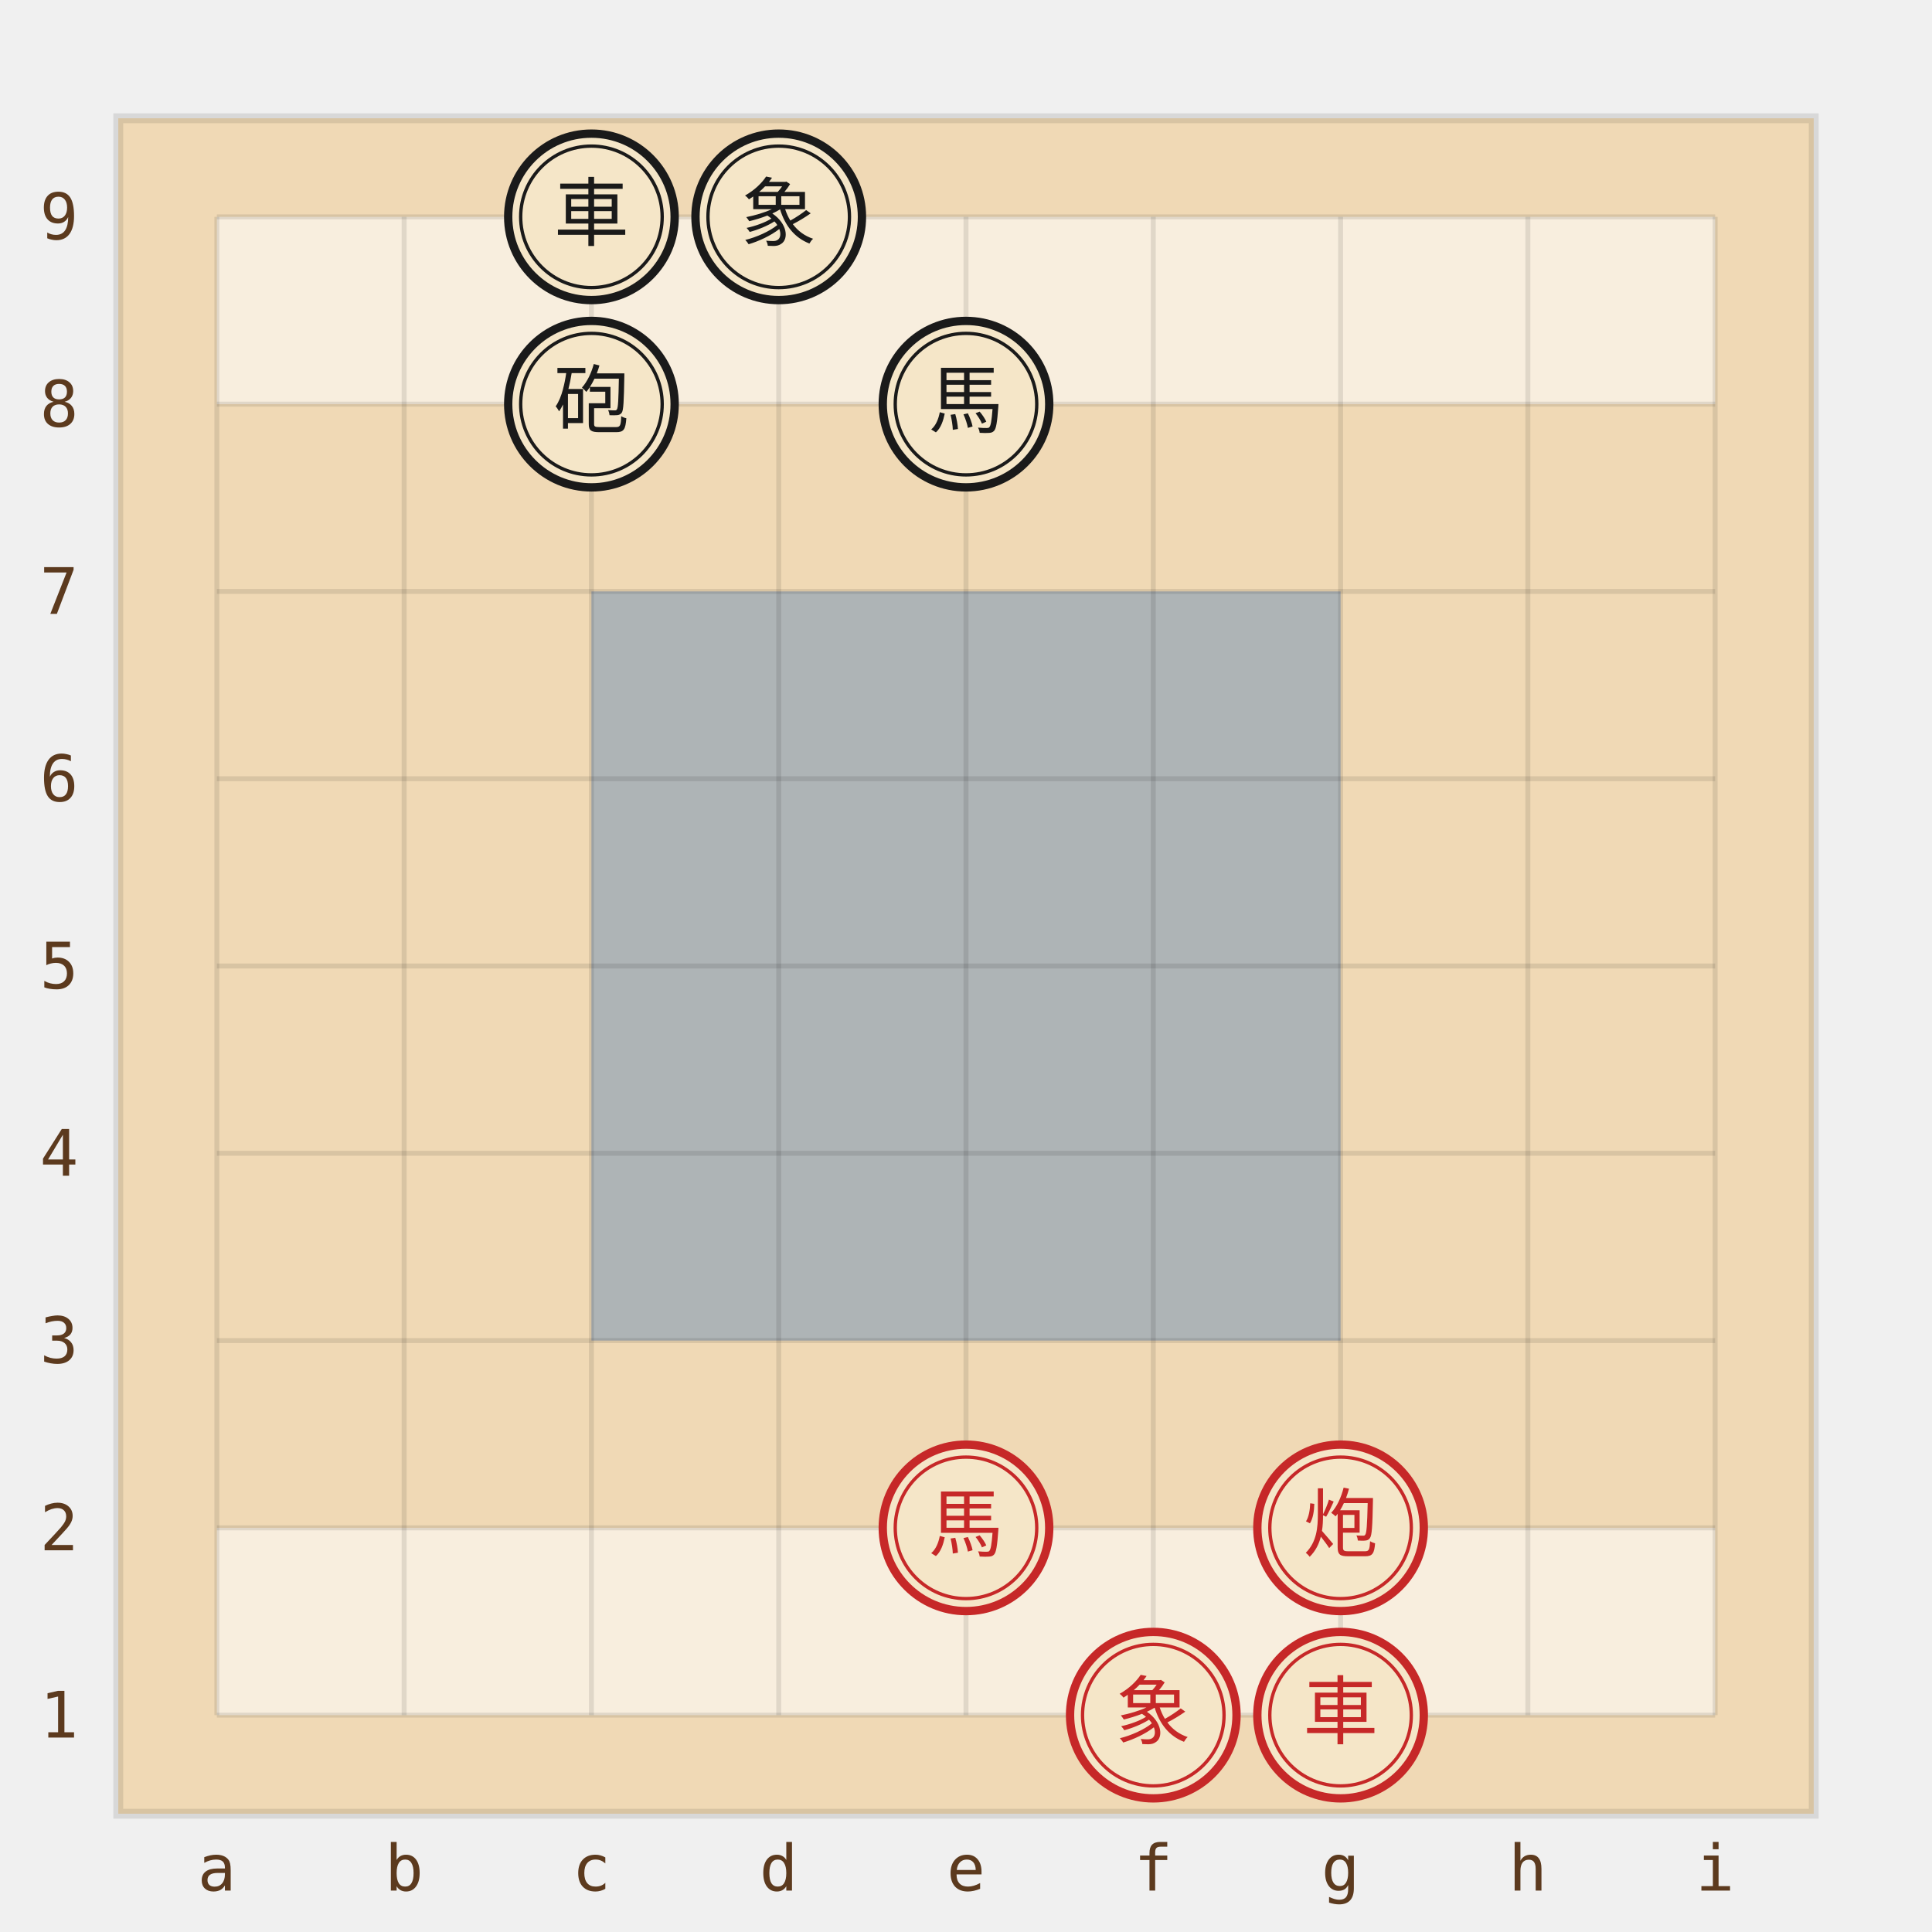
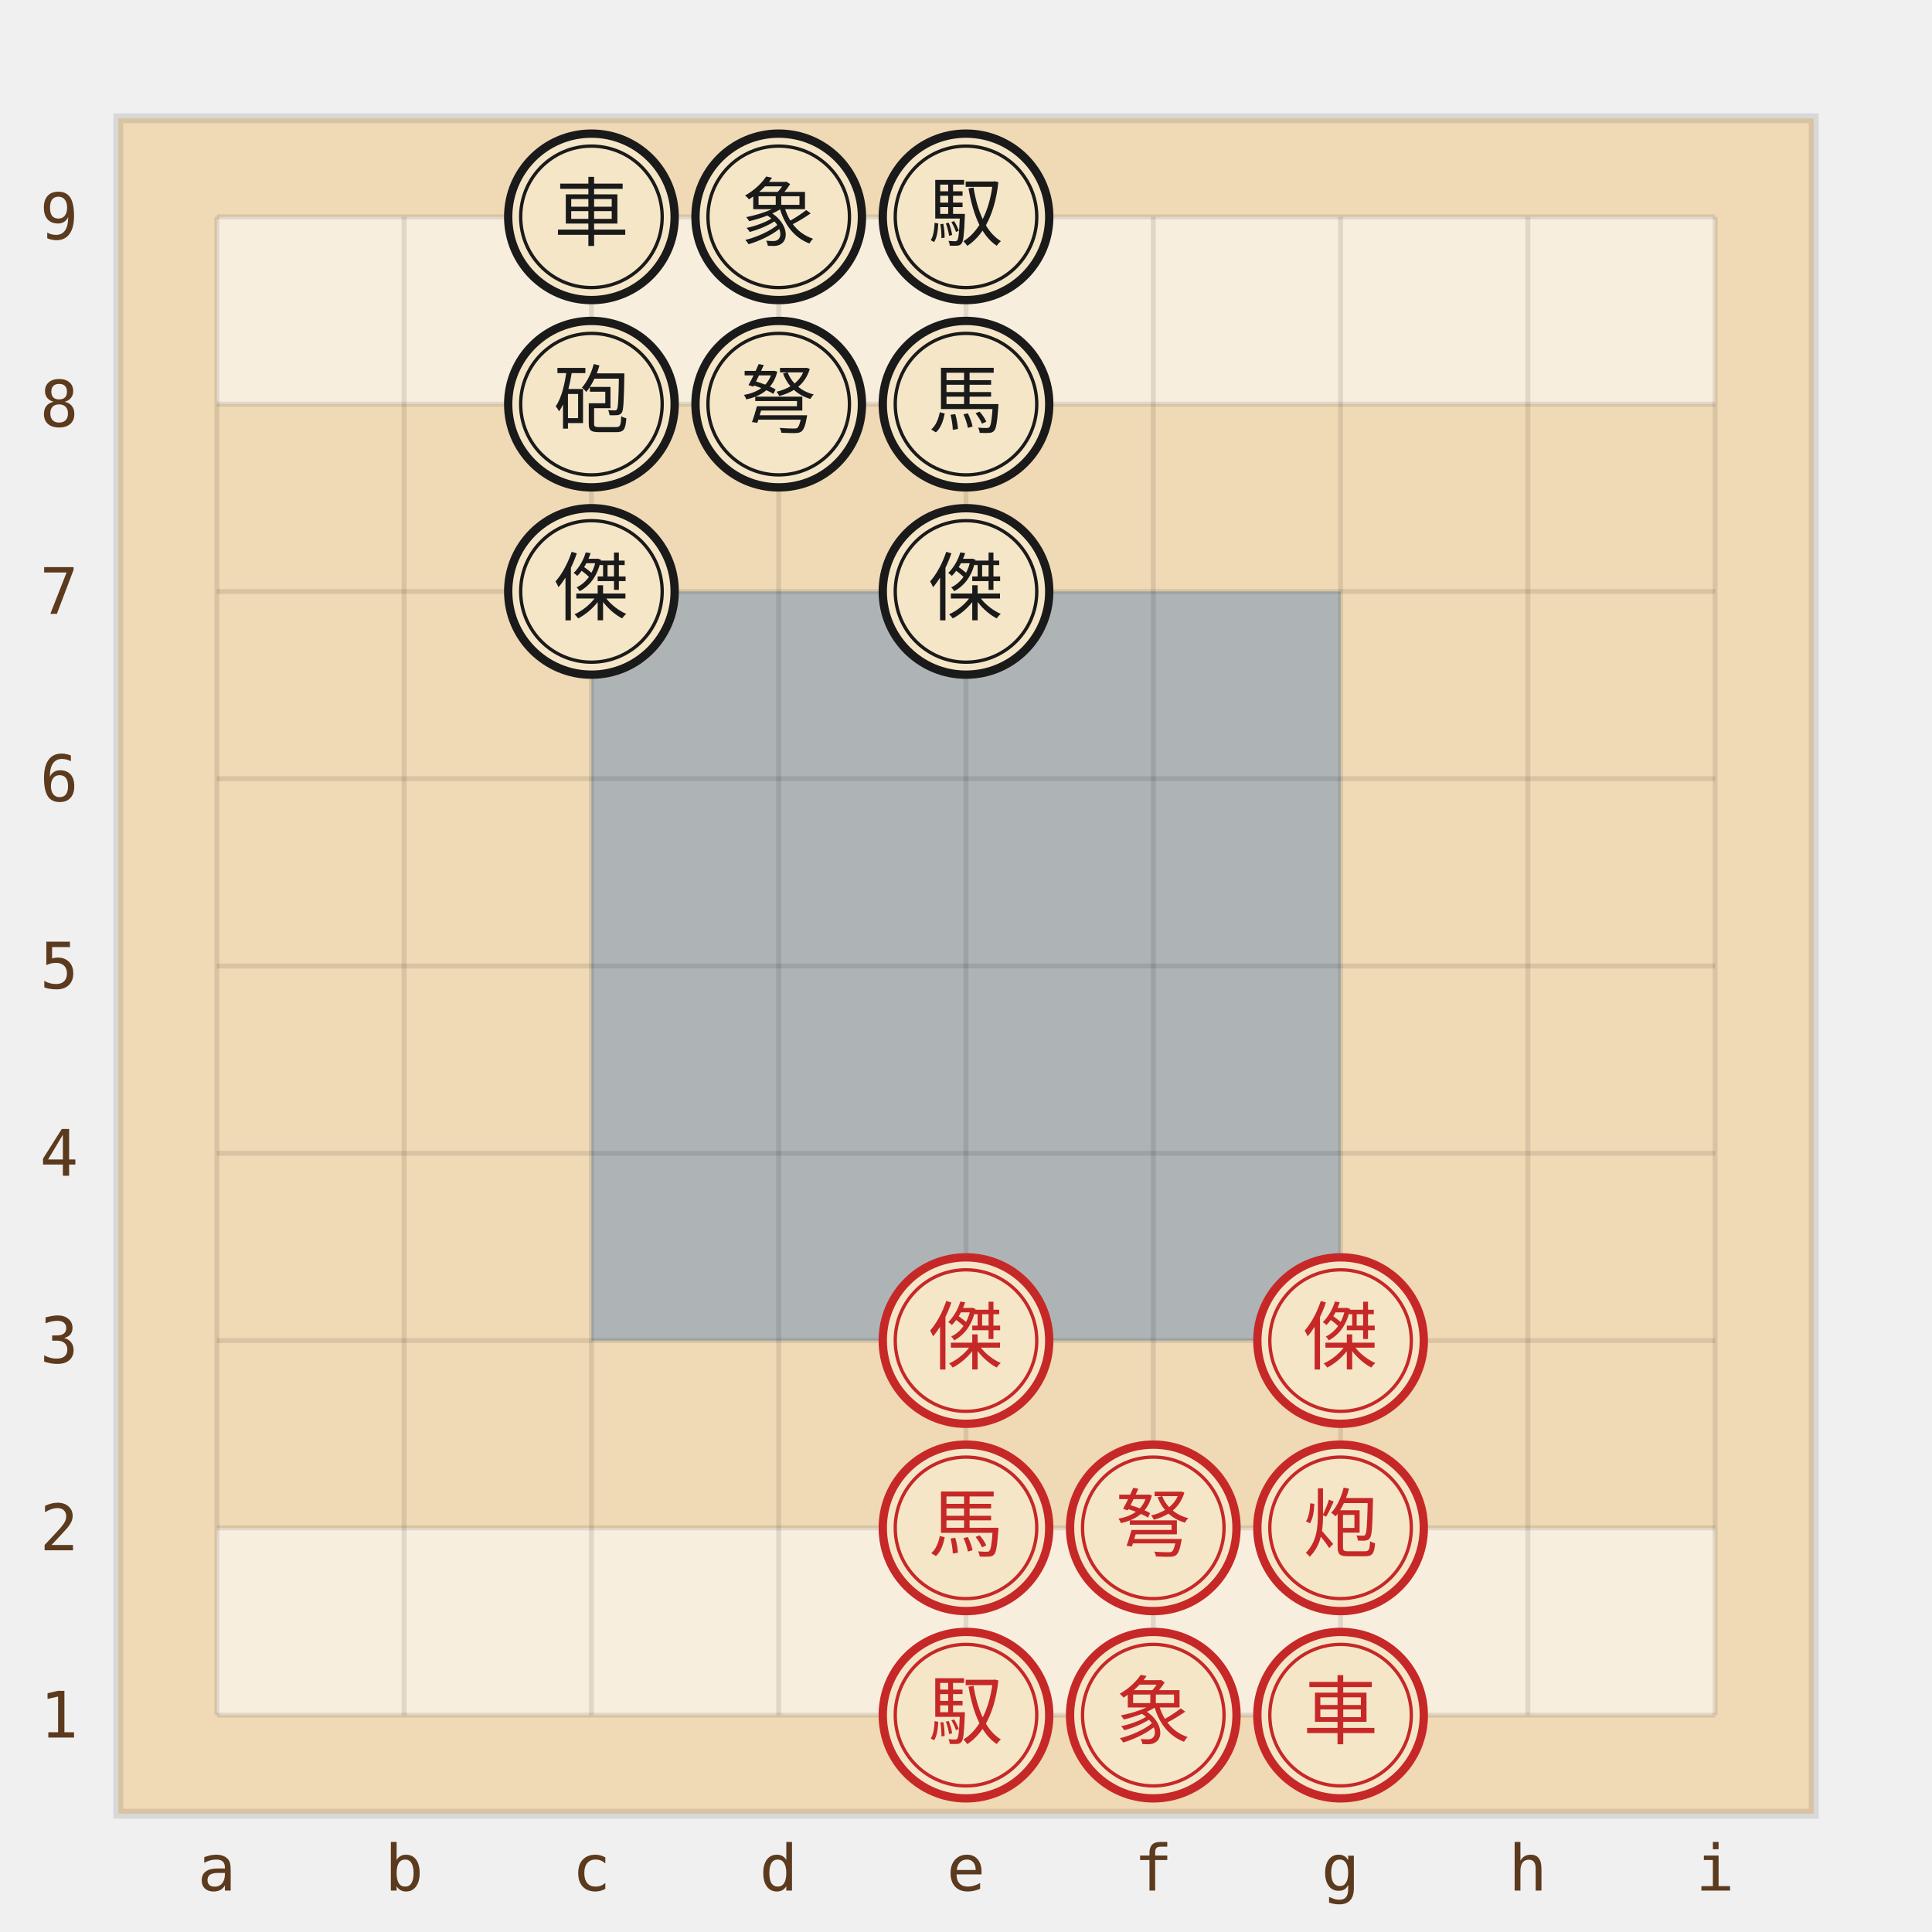
<svg xmlns="http://www.w3.org/2000/svg" viewBox="0 0 392 392" width="392" height="392">
  <defs>
    <symbol id="piece-mce-xiangqi-fairy-bR" viewBox="0 0 45 45">
      <circle cx="22.5" cy="22.5" r="20" fill="#f5e6c8" stroke="#1a1a1a" stroke-width="2" />
      <circle cx="22.5" cy="22.5" r="17" fill="none" stroke="#1a1a1a" stroke-width="0.8" />
      <text x="22.5" y="28" text-anchor="middle" font-size="18" font-family="serif" fill="#1a1a1a">車</text>
    </symbol>
    <symbol id="piece-mce-xiangqi-fairy-bB" viewBox="0 0 45 45">
      <circle cx="22.5" cy="22.5" r="20" fill="#f5e6c8" stroke="#1a1a1a" stroke-width="2" />
      <circle cx="22.5" cy="22.5" r="17" fill="none" stroke="#1a1a1a" stroke-width="0.8" />
      <text x="22.5" y="28" text-anchor="middle" font-size="18" font-family="serif" fill="#1a1a1a">象</text>
    </symbol>
+     <symbol id="piece-mce-xiangqi-fairy-bM" viewBox="0 0 45 45">
+       <circle cx="22.5" cy="22.5" r="20" fill="#f5e6c8" stroke="#1a1a1a" stroke-width="2" />
+       <circle cx="22.5" cy="22.5" r="17" fill="none" stroke="#1a1a1a" stroke-width="0.8" />
+       <text x="22.5" y="28" text-anchor="middle" font-size="18" font-family="serif" fill="#1a1a1a">馭</text>
+     </symbol>
    <symbol id="piece-mce-xiangqi-fairy-bC" viewBox="0 0 45 45">
      <circle cx="22.5" cy="22.5" r="20" fill="#f5e6c8" stroke="#1a1a1a" stroke-width="2" />
      <circle cx="22.5" cy="22.5" r="17" fill="none" stroke="#1a1a1a" stroke-width="0.8" />
      <text x="22.5" y="28" text-anchor="middle" font-size="18" font-family="serif" fill="#1a1a1a">砲</text>
    </symbol>
+     <symbol id="piece-mce-xiangqi-fairy-bW" viewBox="0 0 45 45">
+       <circle cx="22.5" cy="22.5" r="20" fill="#f5e6c8" stroke="#1a1a1a" stroke-width="2" />
+       <circle cx="22.5" cy="22.5" r="17" fill="none" stroke="#1a1a1a" stroke-width="0.8" />
+       <text x="22.5" y="28" text-anchor="middle" font-size="18" font-family="serif" fill="#1a1a1a">弩</text>
+     </symbol>
    <symbol id="piece-mce-xiangqi-fairy-bN" viewBox="0 0 45 45">
      <circle cx="22.5" cy="22.5" r="20" fill="#f5e6c8" stroke="#1a1a1a" stroke-width="2" />
      <circle cx="22.5" cy="22.5" r="17" fill="none" stroke="#1a1a1a" stroke-width="0.8" />
      <text x="22.5" y="28" text-anchor="middle" font-size="18" font-family="serif" fill="#1a1a1a">馬</text>
    </symbol>
+     <symbol id="piece-mce-xiangqi-fairy-bG" viewBox="0 0 45 45">
+       <circle cx="22.5" cy="22.5" r="20" fill="#f5e6c8" stroke="#1a1a1a" stroke-width="2" />
+       <circle cx="22.5" cy="22.5" r="17" fill="none" stroke="#1a1a1a" stroke-width="0.8" />
+       <text x="22.5" y="28" text-anchor="middle" font-size="18" font-family="serif" fill="#1a1a1a">傑</text>
+     </symbol>
+     <symbol id="piece-mce-xiangqi-fairy-wG" viewBox="0 0 45 45">
+       <circle cx="22.5" cy="22.5" r="20" fill="#f5e6c8" stroke="#c62828" stroke-width="2" />
+       <circle cx="22.5" cy="22.5" r="17" fill="none" stroke="#c62828" stroke-width="0.8" />
+       <text x="22.5" y="28" text-anchor="middle" font-size="18" font-family="serif" fill="#c62828">傑</text>
+     </symbol>
    <symbol id="piece-mce-xiangqi-fairy-wN" viewBox="0 0 45 45">
      <circle cx="22.5" cy="22.5" r="20" fill="#f5e6c8" stroke="#c62828" stroke-width="2" />
      <circle cx="22.5" cy="22.5" r="17" fill="none" stroke="#c62828" stroke-width="0.8" />
      <text x="22.5" y="28" text-anchor="middle" font-size="18" font-family="serif" fill="#c62828">馬</text>
    </symbol>
+     <symbol id="piece-mce-xiangqi-fairy-wW" viewBox="0 0 45 45">
+       <circle cx="22.5" cy="22.5" r="20" fill="#f5e6c8" stroke="#c62828" stroke-width="2" />
+       <circle cx="22.5" cy="22.5" r="17" fill="none" stroke="#c62828" stroke-width="0.8" />
+       <text x="22.5" y="28" text-anchor="middle" font-size="18" font-family="serif" fill="#c62828">弩</text>
+     </symbol>
    <symbol id="piece-mce-xiangqi-fairy-wC" viewBox="0 0 45 45">
      <circle cx="22.5" cy="22.5" r="20" fill="#f5e6c8" stroke="#c62828" stroke-width="2" />
      <circle cx="22.5" cy="22.5" r="17" fill="none" stroke="#c62828" stroke-width="0.8" />
      <text x="22.5" y="28" text-anchor="middle" font-size="18" font-family="serif" fill="#c62828">炮</text>
+     </symbol>
+     <symbol id="piece-mce-xiangqi-fairy-wM" viewBox="0 0 45 45">
+       <circle cx="22.5" cy="22.5" r="20" fill="#f5e6c8" stroke="#c62828" stroke-width="2" />
+       <circle cx="22.5" cy="22.5" r="17" fill="none" stroke="#c62828" stroke-width="0.8" />
+       <text x="22.5" y="28" text-anchor="middle" font-size="18" font-family="serif" fill="#c62828">馭</text>
    </symbol>
    <symbol id="piece-mce-xiangqi-fairy-wB" viewBox="0 0 45 45">
      <circle cx="22.5" cy="22.5" r="20" fill="#f5e6c8" stroke="#c62828" stroke-width="2" />
      <circle cx="22.5" cy="22.5" r="17" fill="none" stroke="#c62828" stroke-width="0.8" />
      <text x="22.5" y="28" text-anchor="middle" font-size="18" font-family="serif" fill="#c62828">象</text>
    </symbol>
    <symbol id="piece-mce-xiangqi-fairy-wR" viewBox="0 0 45 45">
      <circle cx="22.5" cy="22.5" r="20" fill="#f5e6c8" stroke="#c62828" stroke-width="2" />
      <circle cx="22.5" cy="22.5" r="17" fill="none" stroke="#c62828" stroke-width="0.8" />
      <text x="22.5" y="28" text-anchor="middle" font-size="18" font-family="serif" fill="#c62828">車</text>
    </symbol>
  </defs>
  <rect x="24" y="24" width="344" height="344" fill="#f0d9b5" pointer-events="none" />
  <rect x="120" y="120" width="152" height="152" fill="#6b8fb8" opacity="0.5" pointer-events="none" />
  <rect x="44" y="44" width="304" height="38" fill="#ffffff" opacity="0.55" pointer-events="none" />
  <rect x="44" y="310" width="304" height="38" fill="#ffffff" opacity="0.55" pointer-events="none" />
  <rect x="24" y="24" width="344" height="344" fill="none" stroke="rgba(0,0,0,0.1)" stroke-width="2" pointer-events="none" />
  <g stroke="rgba(0,0,0,0.1)" stroke-width="1" pointer-events="none">
    <line x1="44" y1="44" x2="348" y2="44" pointer-events="none" />
    <line x1="44" y1="82" x2="348" y2="82" pointer-events="none" />
    <line x1="44" y1="120" x2="348" y2="120" pointer-events="none" />
    <line x1="44" y1="158" x2="348" y2="158" pointer-events="none" />
    <line x1="44" y1="196" x2="348" y2="196" pointer-events="none" />
    <line x1="44" y1="234" x2="348" y2="234" pointer-events="none" />
    <line x1="44" y1="272" x2="348" y2="272" pointer-events="none" />
    <line x1="44" y1="310" x2="348" y2="310" pointer-events="none" />
    <line x1="44" y1="348" x2="348" y2="348" pointer-events="none" />
    <line x1="44" y1="44" x2="44" y2="348" pointer-events="none" />
    <line x1="82" y1="44" x2="82" y2="348" pointer-events="none" />
    <line x1="120" y1="44" x2="120" y2="348" pointer-events="none" />
    <line x1="158" y1="44" x2="158" y2="348" pointer-events="none" />
    <line x1="196" y1="44" x2="196" y2="348" pointer-events="none" />
    <line x1="234" y1="44" x2="234" y2="348" pointer-events="none" />
    <line x1="272" y1="44" x2="272" y2="348" pointer-events="none" />
    <line x1="310" y1="44" x2="310" y2="348" pointer-events="none" />
    <line x1="348" y1="44" x2="348" y2="348" pointer-events="none" />
  </g>
  <g fill="transparent" pointer-events="all">
    <circle cx="44" cy="44" r="15.2" class="board-cell" data-sq="a9" pointer-events="all" />
    <circle cx="82" cy="44" r="15.2" class="board-cell" data-sq="b9" pointer-events="all" />
    <circle cx="120" cy="44" r="15.2" class="board-cell" data-sq="c9" pointer-events="all" />
    <circle cx="158" cy="44" r="15.2" class="board-cell" data-sq="d9" pointer-events="all" />
    <circle cx="196" cy="44" r="15.2" class="board-cell" data-sq="e9" pointer-events="all" />
    <circle cx="234" cy="44" r="15.2" class="board-cell" data-sq="f9" pointer-events="all" />
    <circle cx="272" cy="44" r="15.2" class="board-cell" data-sq="g9" pointer-events="all" />
    <circle cx="310" cy="44" r="15.2" class="board-cell" data-sq="h9" pointer-events="all" />
    <circle cx="348" cy="44" r="15.2" class="board-cell" data-sq="i9" pointer-events="all" />
    <circle cx="44" cy="82" r="15.2" class="board-cell" data-sq="a8" pointer-events="all" />
    <circle cx="82" cy="82" r="15.2" class="board-cell" data-sq="b8" pointer-events="all" />
    <circle cx="120" cy="82" r="15.2" class="board-cell" data-sq="c8" pointer-events="all" />
    <circle cx="158" cy="82" r="15.2" class="board-cell" data-sq="d8" pointer-events="all" />
    <circle cx="196" cy="82" r="15.2" class="board-cell" data-sq="e8" pointer-events="all" />
    <circle cx="234" cy="82" r="15.2" class="board-cell" data-sq="f8" pointer-events="all" />
    <circle cx="272" cy="82" r="15.2" class="board-cell" data-sq="g8" pointer-events="all" />
    <circle cx="310" cy="82" r="15.2" class="board-cell" data-sq="h8" pointer-events="all" />
    <circle cx="348" cy="82" r="15.2" class="board-cell" data-sq="i8" pointer-events="all" />
    <circle cx="44" cy="120" r="15.2" class="board-cell" data-sq="a7" pointer-events="all" />
    <circle cx="82" cy="120" r="15.2" class="board-cell" data-sq="b7" pointer-events="all" />
    <circle cx="120" cy="120" r="15.2" class="board-cell" data-sq="c7" pointer-events="all" />
    <circle cx="158" cy="120" r="15.2" class="board-cell" data-sq="d7" pointer-events="all" />
    <circle cx="196" cy="120" r="15.2" class="board-cell" data-sq="e7" pointer-events="all" />
    <circle cx="234" cy="120" r="15.2" class="board-cell" data-sq="f7" pointer-events="all" />
    <circle cx="272" cy="120" r="15.2" class="board-cell" data-sq="g7" pointer-events="all" />
    <circle cx="310" cy="120" r="15.2" class="board-cell" data-sq="h7" pointer-events="all" />
    <circle cx="348" cy="120" r="15.2" class="board-cell" data-sq="i7" pointer-events="all" />
    <circle cx="44" cy="158" r="15.2" class="board-cell" data-sq="a6" pointer-events="all" />
    <circle cx="82" cy="158" r="15.2" class="board-cell" data-sq="b6" pointer-events="all" />
    <circle cx="120" cy="158" r="15.2" class="board-cell" data-sq="c6" pointer-events="all" />
    <circle cx="158" cy="158" r="15.2" class="board-cell" data-sq="d6" pointer-events="all" />
    <circle cx="196" cy="158" r="15.2" class="board-cell" data-sq="e6" pointer-events="all" />
    <circle cx="234" cy="158" r="15.2" class="board-cell" data-sq="f6" pointer-events="all" />
    <circle cx="272" cy="158" r="15.2" class="board-cell" data-sq="g6" pointer-events="all" />
    <circle cx="310" cy="158" r="15.2" class="board-cell" data-sq="h6" pointer-events="all" />
    <circle cx="348" cy="158" r="15.2" class="board-cell" data-sq="i6" pointer-events="all" />
    <circle cx="44" cy="196" r="15.2" class="board-cell" data-sq="a5" pointer-events="all" />
    <circle cx="82" cy="196" r="15.2" class="board-cell" data-sq="b5" pointer-events="all" />
    <circle cx="120" cy="196" r="15.2" class="board-cell" data-sq="c5" pointer-events="all" />
    <circle cx="158" cy="196" r="15.2" class="board-cell" data-sq="d5" pointer-events="all" />
    <circle cx="196" cy="196" r="15.2" class="board-cell" data-sq="e5" pointer-events="all" />
    <circle cx="234" cy="196" r="15.2" class="board-cell" data-sq="f5" pointer-events="all" />
    <circle cx="272" cy="196" r="15.2" class="board-cell" data-sq="g5" pointer-events="all" />
    <circle cx="310" cy="196" r="15.2" class="board-cell" data-sq="h5" pointer-events="all" />
    <circle cx="348" cy="196" r="15.2" class="board-cell" data-sq="i5" pointer-events="all" />
    <circle cx="44" cy="234" r="15.2" class="board-cell" data-sq="a4" pointer-events="all" />
    <circle cx="82" cy="234" r="15.2" class="board-cell" data-sq="b4" pointer-events="all" />
    <circle cx="120" cy="234" r="15.2" class="board-cell" data-sq="c4" pointer-events="all" />
    <circle cx="158" cy="234" r="15.2" class="board-cell" data-sq="d4" pointer-events="all" />
    <circle cx="196" cy="234" r="15.2" class="board-cell" data-sq="e4" pointer-events="all" />
    <circle cx="234" cy="234" r="15.2" class="board-cell" data-sq="f4" pointer-events="all" />
    <circle cx="272" cy="234" r="15.2" class="board-cell" data-sq="g4" pointer-events="all" />
    <circle cx="310" cy="234" r="15.2" class="board-cell" data-sq="h4" pointer-events="all" />
    <circle cx="348" cy="234" r="15.2" class="board-cell" data-sq="i4" pointer-events="all" />
    <circle cx="44" cy="272" r="15.2" class="board-cell" data-sq="a3" pointer-events="all" />
    <circle cx="82" cy="272" r="15.2" class="board-cell" data-sq="b3" pointer-events="all" />
    <circle cx="120" cy="272" r="15.2" class="board-cell" data-sq="c3" pointer-events="all" />
    <circle cx="158" cy="272" r="15.2" class="board-cell" data-sq="d3" pointer-events="all" />
    <circle cx="196" cy="272" r="15.2" class="board-cell" data-sq="e3" pointer-events="all" />
    <circle cx="234" cy="272" r="15.2" class="board-cell" data-sq="f3" pointer-events="all" />
    <circle cx="272" cy="272" r="15.2" class="board-cell" data-sq="g3" pointer-events="all" />
    <circle cx="310" cy="272" r="15.2" class="board-cell" data-sq="h3" pointer-events="all" />
    <circle cx="348" cy="272" r="15.2" class="board-cell" data-sq="i3" pointer-events="all" />
    <circle cx="44" cy="310" r="15.2" class="board-cell" data-sq="a2" pointer-events="all" />
    <circle cx="82" cy="310" r="15.2" class="board-cell" data-sq="b2" pointer-events="all" />
    <circle cx="120" cy="310" r="15.2" class="board-cell" data-sq="c2" pointer-events="all" />
    <circle cx="158" cy="310" r="15.2" class="board-cell" data-sq="d2" pointer-events="all" />
    <circle cx="196" cy="310" r="15.2" class="board-cell" data-sq="e2" pointer-events="all" />
    <circle cx="234" cy="310" r="15.2" class="board-cell" data-sq="f2" pointer-events="all" />
    <circle cx="272" cy="310" r="15.2" class="board-cell" data-sq="g2" pointer-events="all" />
    <circle cx="310" cy="310" r="15.2" class="board-cell" data-sq="h2" pointer-events="all" />
    <circle cx="348" cy="310" r="15.2" class="board-cell" data-sq="i2" pointer-events="all" />
    <circle cx="44" cy="348" r="15.2" class="board-cell" data-sq="a1" pointer-events="all" />
    <circle cx="82" cy="348" r="15.2" class="board-cell" data-sq="b1" pointer-events="all" />
    <circle cx="120" cy="348" r="15.2" class="board-cell" data-sq="c1" pointer-events="all" />
    <circle cx="158" cy="348" r="15.2" class="board-cell" data-sq="d1" pointer-events="all" />
    <circle cx="196" cy="348" r="15.2" class="board-cell" data-sq="e1" pointer-events="all" />
    <circle cx="234" cy="348" r="15.2" class="board-cell" data-sq="f1" pointer-events="all" />
    <circle cx="272" cy="348" r="15.2" class="board-cell" data-sq="g1" pointer-events="all" />
    <circle cx="310" cy="348" r="15.2" class="board-cell" data-sq="h1" pointer-events="all" />
    <circle cx="348" cy="348" r="15.2" class="board-cell" data-sq="i1" pointer-events="all" />
  </g>
  <g pointer-events="none">
    <use href="#piece-mce-xiangqi-fairy-bR" x="101" y="25" width="38" height="38" />
    <use href="#piece-mce-xiangqi-fairy-bB" x="139" y="25" width="38" height="38" />
+     <use href="#piece-mce-xiangqi-fairy-bM" x="177" y="25" width="38" height="38" />
    <use href="#piece-mce-xiangqi-fairy-bC" x="101" y="63" width="38" height="38" />
+     <use href="#piece-mce-xiangqi-fairy-bW" x="139" y="63" width="38" height="38" />
    <use href="#piece-mce-xiangqi-fairy-bN" x="177" y="63" width="38" height="38" />
+     <use href="#piece-mce-xiangqi-fairy-bG" x="101" y="101" width="38" height="38" />
+     <use href="#piece-mce-xiangqi-fairy-bG" x="177" y="101" width="38" height="38" />
+     <use href="#piece-mce-xiangqi-fairy-wG" x="177" y="253" width="38" height="38" />
+     <use href="#piece-mce-xiangqi-fairy-wG" x="253" y="253" width="38" height="38" />
    <use href="#piece-mce-xiangqi-fairy-wN" x="177" y="291" width="38" height="38" />
+     <use href="#piece-mce-xiangqi-fairy-wW" x="215" y="291" width="38" height="38" />
    <use href="#piece-mce-xiangqi-fairy-wC" x="253" y="291" width="38" height="38" />
+     <use href="#piece-mce-xiangqi-fairy-wM" x="177" y="329" width="38" height="38" />
    <use href="#piece-mce-xiangqi-fairy-wB" x="215" y="329" width="38" height="38" />
    <use href="#piece-mce-xiangqi-fairy-wR" x="253" y="329" width="38" height="38" />
  </g>
  <text x="44" y="383.6" text-anchor="middle" font-size="13" fill="#5c3a1e" font-family="monospace" pointer-events="none">a</text>
  <text x="82" y="383.6" text-anchor="middle" font-size="13" fill="#5c3a1e" font-family="monospace" pointer-events="none">b</text>
  <text x="120" y="383.6" text-anchor="middle" font-size="13" fill="#5c3a1e" font-family="monospace" pointer-events="none">c</text>
  <text x="158" y="383.6" text-anchor="middle" font-size="13" fill="#5c3a1e" font-family="monospace" pointer-events="none">d</text>
  <text x="196" y="383.6" text-anchor="middle" font-size="13" fill="#5c3a1e" font-family="monospace" pointer-events="none">e</text>
  <text x="234" y="383.6" text-anchor="middle" font-size="13" fill="#5c3a1e" font-family="monospace" pointer-events="none">f</text>
  <text x="272" y="383.6" text-anchor="middle" font-size="13" fill="#5c3a1e" font-family="monospace" pointer-events="none">g</text>
  <text x="310" y="383.6" text-anchor="middle" font-size="13" fill="#5c3a1e" font-family="monospace" pointer-events="none">h</text>
  <text x="348" y="383.6" text-anchor="middle" font-size="13" fill="#5c3a1e" font-family="monospace" pointer-events="none">i</text>
  <text x="12" y="48.55" text-anchor="middle" font-size="13" fill="#5c3a1e" font-family="monospace" pointer-events="none">9</text>
  <text x="12" y="86.55" text-anchor="middle" font-size="13" fill="#5c3a1e" font-family="monospace" pointer-events="none">8</text>
  <text x="12" y="124.55" text-anchor="middle" font-size="13" fill="#5c3a1e" font-family="monospace" pointer-events="none">7</text>
  <text x="12" y="162.55" text-anchor="middle" font-size="13" fill="#5c3a1e" font-family="monospace" pointer-events="none">6</text>
  <text x="12" y="200.55" text-anchor="middle" font-size="13" fill="#5c3a1e" font-family="monospace" pointer-events="none">5</text>
  <text x="12" y="238.55" text-anchor="middle" font-size="13" fill="#5c3a1e" font-family="monospace" pointer-events="none">4</text>
  <text x="12" y="276.55" text-anchor="middle" font-size="13" fill="#5c3a1e" font-family="monospace" pointer-events="none">3</text>
  <text x="12" y="314.55" text-anchor="middle" font-size="13" fill="#5c3a1e" font-family="monospace" pointer-events="none">2</text>
  <text x="12" y="352.55" text-anchor="middle" font-size="13" fill="#5c3a1e" font-family="monospace" pointer-events="none">1</text>
</svg>
